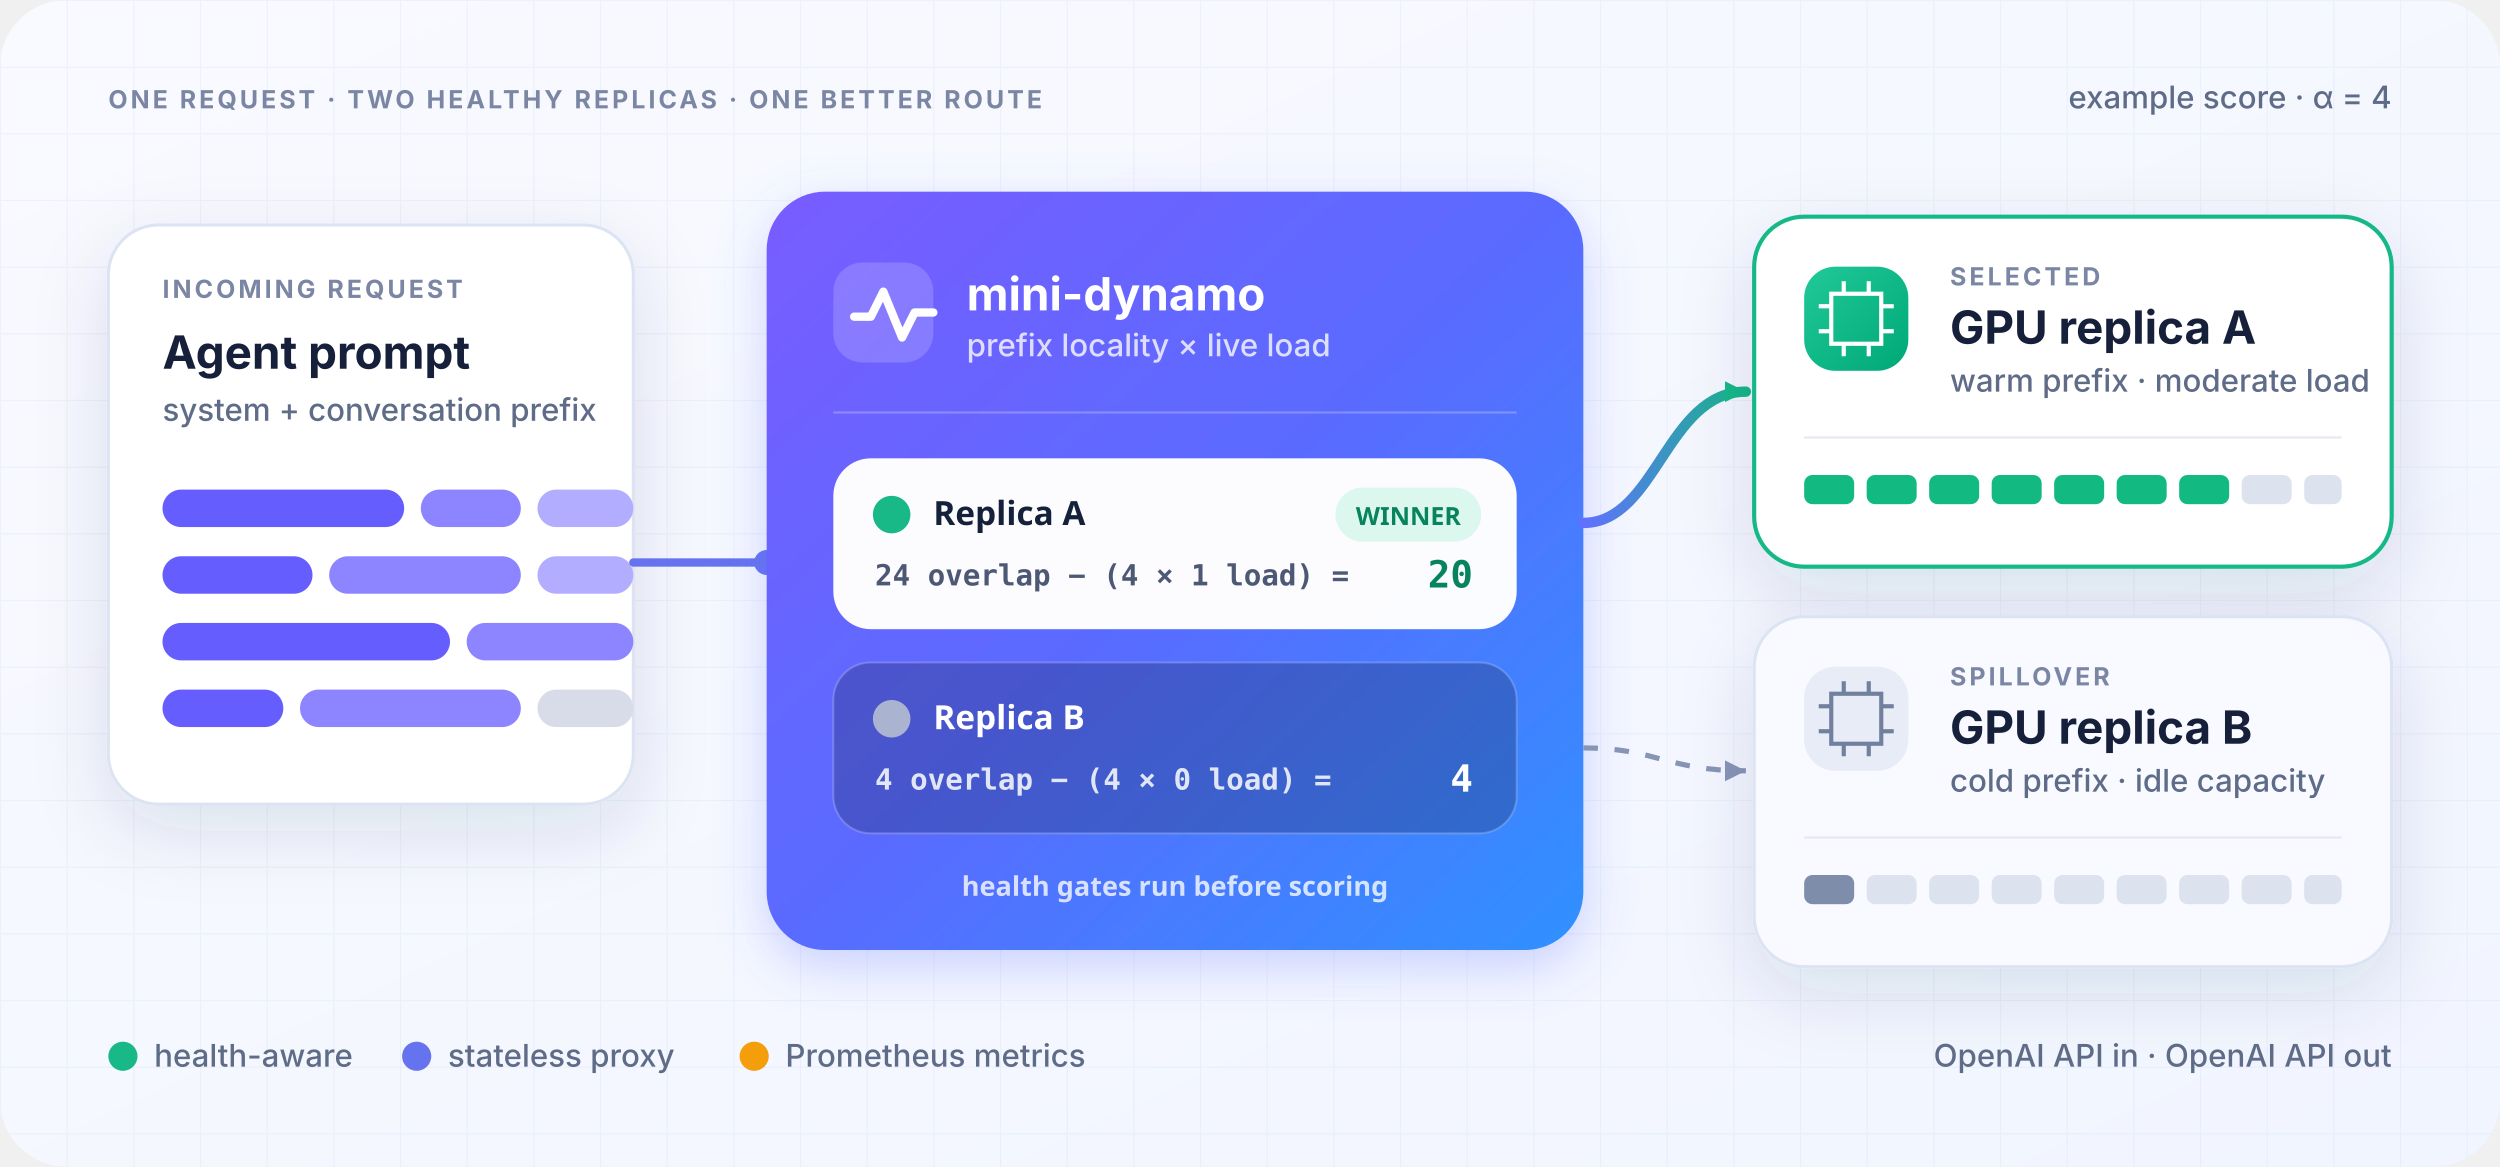
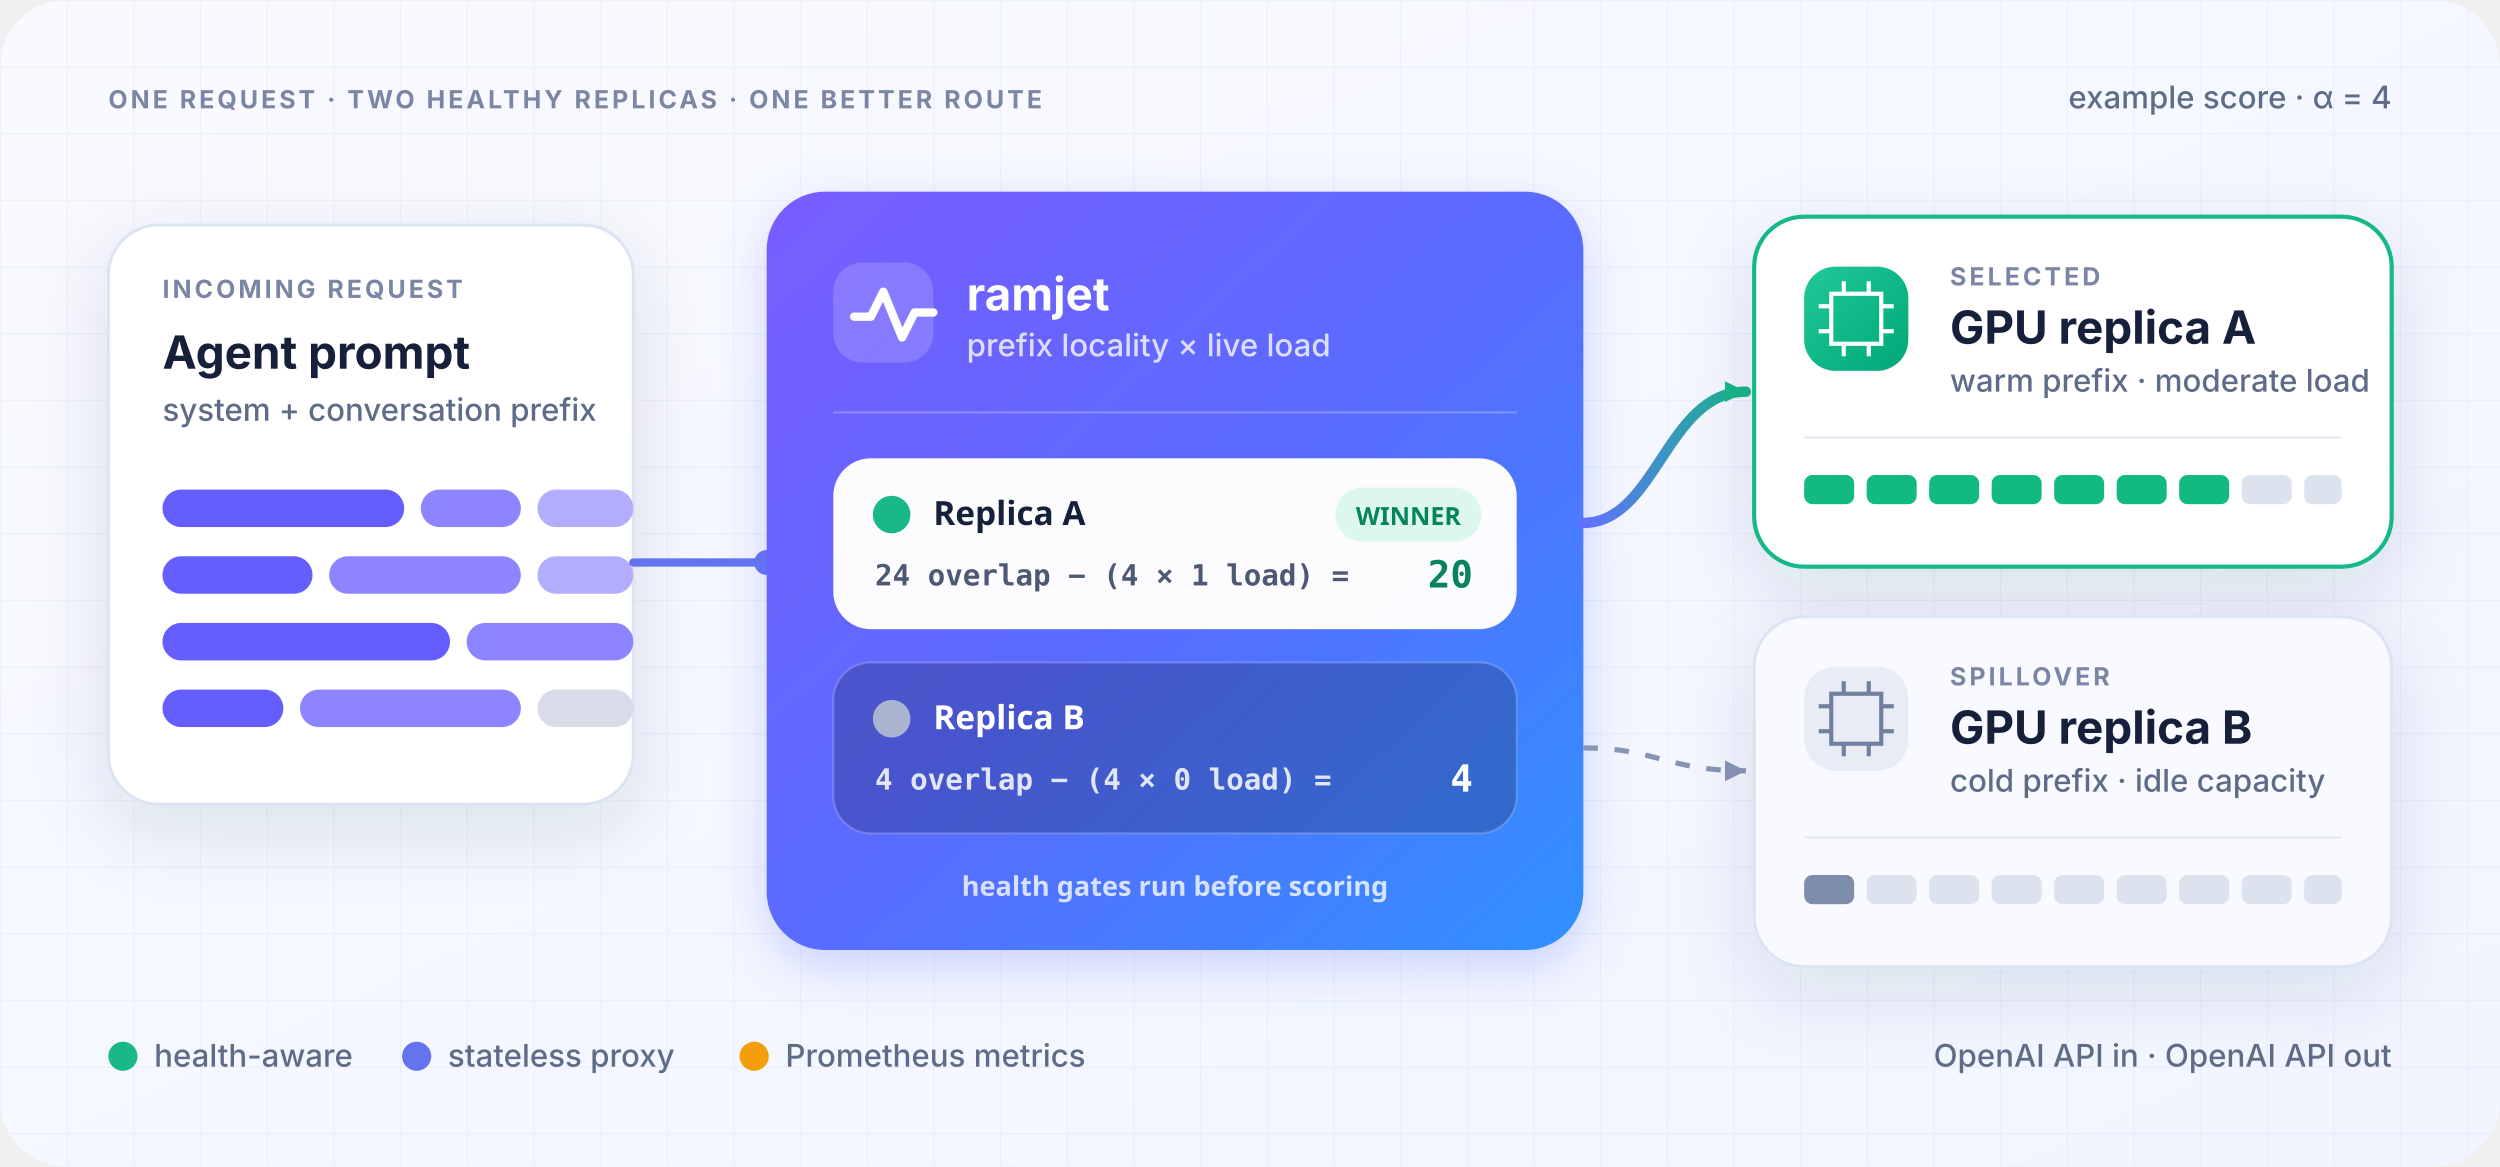
<svg xmlns="http://www.w3.org/2000/svg" width="1200" height="560" viewBox="0 0 1200 560" role="img" aria-labelledby="title desc">
  <defs>
    <linearGradient id="panel" x1="0" y1="0" x2="1" y2="1">
      <stop offset="0" stop-color="#f9faff" />
      <stop offset="1" stop-color="#f1f5ff" />
    </linearGradient>
    <linearGradient id="brand" x1="0" y1="0" x2="1" y2="1">
      <stop offset="0" stop-color="#795cff" />
      <stop offset=".52" stop-color="#586cff" />
      <stop offset="1" stop-color="#2f91ff" />
    </linearGradient>
    <linearGradient id="warm" x1="0" y1="0" x2="1" y2="1">
      <stop offset="0" stop-color="#20c997" />
      <stop offset="1" stop-color="#00a878" />
    </linearGradient>
    <linearGradient id="warmLine" x1="0" y1="0" x2="1" y2="0">
      <stop offset="0" stop-color="#6170ff" />
      <stop offset="1" stop-color="#16b887" />
    </linearGradient>
    <pattern id="grid" width="32" height="32" patternUnits="userSpaceOnUse">
      <path d="M32 0H0v32" fill="none" stroke="#8ca0c8" stroke-opacity=".09" />
    </pattern>
    <filter id="softShadow" x="-20%" y="-25%" width="140%" height="160%">
      <feDropShadow dx="0" dy="12" stdDeviation="18" flood-color="#26345c" flood-opacity=".12" />
    </filter>
    <filter id="brandGlow" x="-30%" y="-30%" width="160%" height="160%">
      <feDropShadow dx="0" dy="8" stdDeviation="12" flood-color="#586cff" flood-opacity=".28" />
    </filter>
    <marker id="arrowWarm" viewBox="0 0 12 12" markerWidth="12" markerHeight="12" refX="11" refY="6" orient="auto" markerUnits="userSpaceOnUse">
      <path d="M1 1l10 5-10 5z" fill="#16b887" />
    </marker>
    <marker id="arrowMuted" viewBox="0 0 12 12" markerWidth="12" markerHeight="12" refX="11" refY="6" orient="auto" markerUnits="userSpaceOnUse">
      <path d="M1 1l10 5-10 5z" fill="#8795b5" />
    </marker>
    <style>
      .title{font:700 22px ui-sans-serif,system-ui,-apple-system,"Segoe UI",sans-serif;fill:#17203a}
      .body{font:500 15px ui-sans-serif,system-ui,-apple-system,"Segoe UI",sans-serif;fill:#5f6c88}
      .tiny{font:700 12px ui-sans-serif,system-ui,-apple-system,"Segoe UI",sans-serif;letter-spacing:.12em;fill:#7a86a3}
      .metric{font:650 14px ui-monospace,SFMono-Regular,Menlo,monospace;fill:#394562}
      .inverse{fill:#fff}
      .card{fill:#fff;stroke:#dce3f2;stroke-width:1.5}
      .selected-card{stroke:#16b887;stroke-width:2}
      .muted-card{fill:#f8faff;stroke:#dce3f2;stroke-width:1.5}
      .divider{stroke:#e3e8f3}
      .muted-line{fill:none;stroke:#8795b5;stroke-width:2.5;stroke-dasharray:7 8;marker-end:url(#arrowMuted)}
      @media (prefers-color-scheme:dark){
        .panel{fill:#0a1020}.grid{opacity:.48}.title{fill:#f4f7ff}.body{fill:#a8b4cf}.tiny{fill:#8492b1}.metric{fill:#d4dcf1}
        .card{fill:#111a2e;stroke:#283654}.selected-card{stroke:#19c995}.muted-card{fill:#0e1729;stroke:#26334f}.divider{stroke:#273550}
      }
    </style>
  </defs>
  <rect class="panel" width="1200" height="560" rx="32" fill="url(#panel)" />
  <rect class="grid" width="1200" height="560" rx="32" fill="url(#grid)" />
  <text class="tiny" x="52" y="52">ONE REQUEST · TWO HEALTHY REPLICAS · ONE BETTER ROUTE</text>
  <text class="body" x="1148" y="52" text-anchor="end">example score · α = 4</text>
  <g filter="url(#softShadow)">
    <rect class="card" x="52" y="108" width="252" height="278" rx="24" />
  </g>
  <text class="tiny" x="78" y="143">INCOMING REQUEST</text>
  <text class="title" x="78" y="177">Agent prompt</text>
  <text class="body" x="78" y="202">system + conversation prefix</text>
  <g transform="translate(78 235)">
    <rect width="116" height="18" rx="9" fill="#665dff" />
    <rect x="124" width="48" height="18" rx="9" fill="#8d85ff" />
    <rect x="180" width="46" height="18" rx="9" fill="#b2adff" />
    <rect y="32" width="72" height="18" rx="9" fill="#665dff" />
    <rect x="80" y="32" width="92" height="18" rx="9" fill="#8d85ff" />
    <rect x="180" y="32" width="46" height="18" rx="9" fill="#b2adff" />
    <rect y="64" width="138" height="18" rx="9" fill="#665dff" />
    <rect x="146" y="64" width="80" height="18" rx="9" fill="#8d85ff" />
    <rect y="96" width="58" height="18" rx="9" fill="#665dff" />
    <rect x="66" y="96" width="106" height="18" rx="9" fill="#8d85ff" />
    <rect x="180" y="96" width="46" height="18" rx="9" fill="#d8dcE8" />
  </g>
  <path d="M304 270C335 270 338 270 366 270" fill="none" stroke="#6573ef" stroke-width="4" stroke-linecap="round" />
  <circle cx="368" cy="270" r="6" fill="#6573ef" />
  <g filter="url(#brandGlow)">
    <rect x="368" y="92" width="392" height="364" rx="28" fill="url(#brand)" />
  </g>
  <g transform="translate(400 126)">
    <rect width="48" height="48" rx="14" fill="#fff" fill-opacity=".17" />
    <path d="M10 26h8l6-12 9 22 6-12h9" fill="none" stroke="#fff" stroke-width="4" stroke-linecap="round" stroke-linejoin="round" />
-     <text class="title inverse" x="64" y="23" font-size="24">mini-dynamo</text>
+     <text class="title inverse" x="64" y="23" font-size="24">ramjet</text>
    <text class="body inverse" x="64" y="45" opacity=".78">prefix locality × live load</text>
  </g>
  <line x1="400" y1="198" x2="728" y2="198" stroke="#fff" stroke-opacity=".25" />
  <g transform="translate(400 220)">
    <rect width="328" height="82" rx="18" fill="#fff" fill-opacity=".98" />
    <circle cx="28" cy="27" r="9" fill="#18b887" />
    <text x="48" y="32" style="font:750 16px ui-sans-serif,system-ui,sans-serif;fill:#15203a">Replica A</text>
    <rect x="241" y="14" width="70" height="26" rx="13" fill="#dcf8ee" />
    <text x="276" y="32" text-anchor="middle" style="font:750 12px ui-sans-serif,system-ui,sans-serif;fill:#07845e">WINNER</text>
    <text x="20" y="61" style="font:650 14px ui-monospace,SFMono-Regular,Menlo,monospace;fill:#4d5974">24 overlap − (4 × 1 load) =</text>
    <text x="307" y="62" text-anchor="end" style="font:800 18px ui-monospace,SFMono-Regular,Menlo,monospace;fill:#07845e">20</text>
  </g>
  <g transform="translate(400 318)">
    <rect width="328" height="82" rx="18" fill="#17224a" fill-opacity=".28" stroke="#fff" stroke-opacity=".2" />
    <circle cx="28" cy="27" r="9" fill="#aab4d0" />
    <text x="48" y="32" style="font:700 16px ui-sans-serif,system-ui,sans-serif;fill:#fff">Replica B</text>
    <text x="20" y="61" style="font:600 14px ui-monospace,SFMono-Regular,Menlo,monospace;fill:#e1e6f6">4 overlap − (4 × 0 load) =</text>
    <text x="307" y="62" text-anchor="end" style="font:750 18px ui-monospace,SFMono-Regular,Menlo,monospace;fill:#fff">4</text>
  </g>
  <text x="564" y="430" text-anchor="middle" style="font:650 13px ui-sans-serif,system-ui,sans-serif;fill:#fff;opacity:.78">health gates run before scoring</text>
  <path d="M760 251C795 251 800 188 838 188" fill="none" stroke="url(#warmLine)" stroke-width="5" stroke-linecap="round" marker-end="url(#arrowWarm)" />
  <path class="muted-line" d="M760 359C795 359 800 370 838 370" />
  <g filter="url(#softShadow)">
    <rect class="card selected-card" x="842" y="104" width="306" height="168" rx="24" />
  </g>
  <rect x="866" y="128" width="50" height="50" rx="15" fill="url(#warm)" />
  <path d="M879 141h24v24h-24zM885 135v6m12-6v6m-12 24v6m12-6v6m-24-24h6m-6 12h6m24-12h6m-6 12h6" fill="none" stroke="#fff" stroke-width="2" />
  <text class="tiny" x="936" y="137" fill="#07845e">SELECTED</text>
  <text class="title" x="936" y="165">GPU replica A</text>
  <text class="body" x="936" y="188">warm prefix · moderate load</text>
  <line class="divider" x1="866" y1="210" x2="1124" y2="210" />
  <g transform="translate(866 228)">
    <rect width="24" height="14" rx="4" fill="#12b981" />
    <rect x="30" width="24" height="14" rx="4" fill="#12b981" />
    <rect x="60" width="24" height="14" rx="4" fill="#12b981" />
    <rect x="90" width="24" height="14" rx="4" fill="#12b981" />
    <rect x="120" width="24" height="14" rx="4" fill="#12b981" />
    <rect x="150" width="24" height="14" rx="4" fill="#12b981" />
    <rect x="180" width="24" height="14" rx="4" fill="#12b981" />
    <rect x="210" width="24" height="14" rx="4" fill="#dce3ef" />
    <rect x="240" width="18" height="14" rx="4" fill="#dce3ef" />
  </g>
  <g filter="url(#softShadow)">
    <rect class="muted-card" x="842" y="296" width="306" height="168" rx="24" />
  </g>
  <rect x="866" y="320" width="50" height="50" rx="15" fill="#e7ecf7" />
  <path d="M879 333h24v24h-24zM885 327v6m12-6v6m-12 24v6m12-6v6m-24-24h6m-6 12h6m24-12h6m-6 12h6" fill="none" stroke="#71809f" stroke-width="2" />
  <text class="tiny" x="936" y="329">SPILLOVER</text>
  <text class="title" x="936" y="357">GPU replica B</text>
  <text class="body" x="936" y="380">cold prefix · idle capacity</text>
  <line class="divider" x1="866" y1="402" x2="1124" y2="402" />
  <g transform="translate(866 420)">
    <rect width="24" height="14" rx="4" fill="#7e8daa" />
    <rect x="30" width="24" height="14" rx="4" fill="#dce3ef" />
    <rect x="60" width="24" height="14" rx="4" fill="#dce3ef" />
    <rect x="90" width="24" height="14" rx="4" fill="#dce3ef" />
    <rect x="120" width="24" height="14" rx="4" fill="#dce3ef" />
    <rect x="150" width="24" height="14" rx="4" fill="#dce3ef" />
    <rect x="180" width="24" height="14" rx="4" fill="#dce3ef" />
    <rect x="210" width="24" height="14" rx="4" fill="#dce3ef" />
    <rect x="240" width="18" height="14" rx="4" fill="#dce3ef" />
  </g>
  <g transform="translate(52 500)">
    <circle cx="7" cy="7" r="7" fill="#18b887" />
    <text class="body" x="22" y="12">health-aware</text>
    <circle cx="148" cy="7" r="7" fill="#6573ef" />
    <text class="body" x="163" y="12">stateless proxy</text>
    <circle cx="310" cy="7" r="7" fill="#f59e0b" />
    <text class="body" x="325" y="12">Prometheus metrics</text>
    <text class="body" x="1096" y="12" text-anchor="end">OpenAI API in · OpenAI API out</text>
  </g>
</svg>
